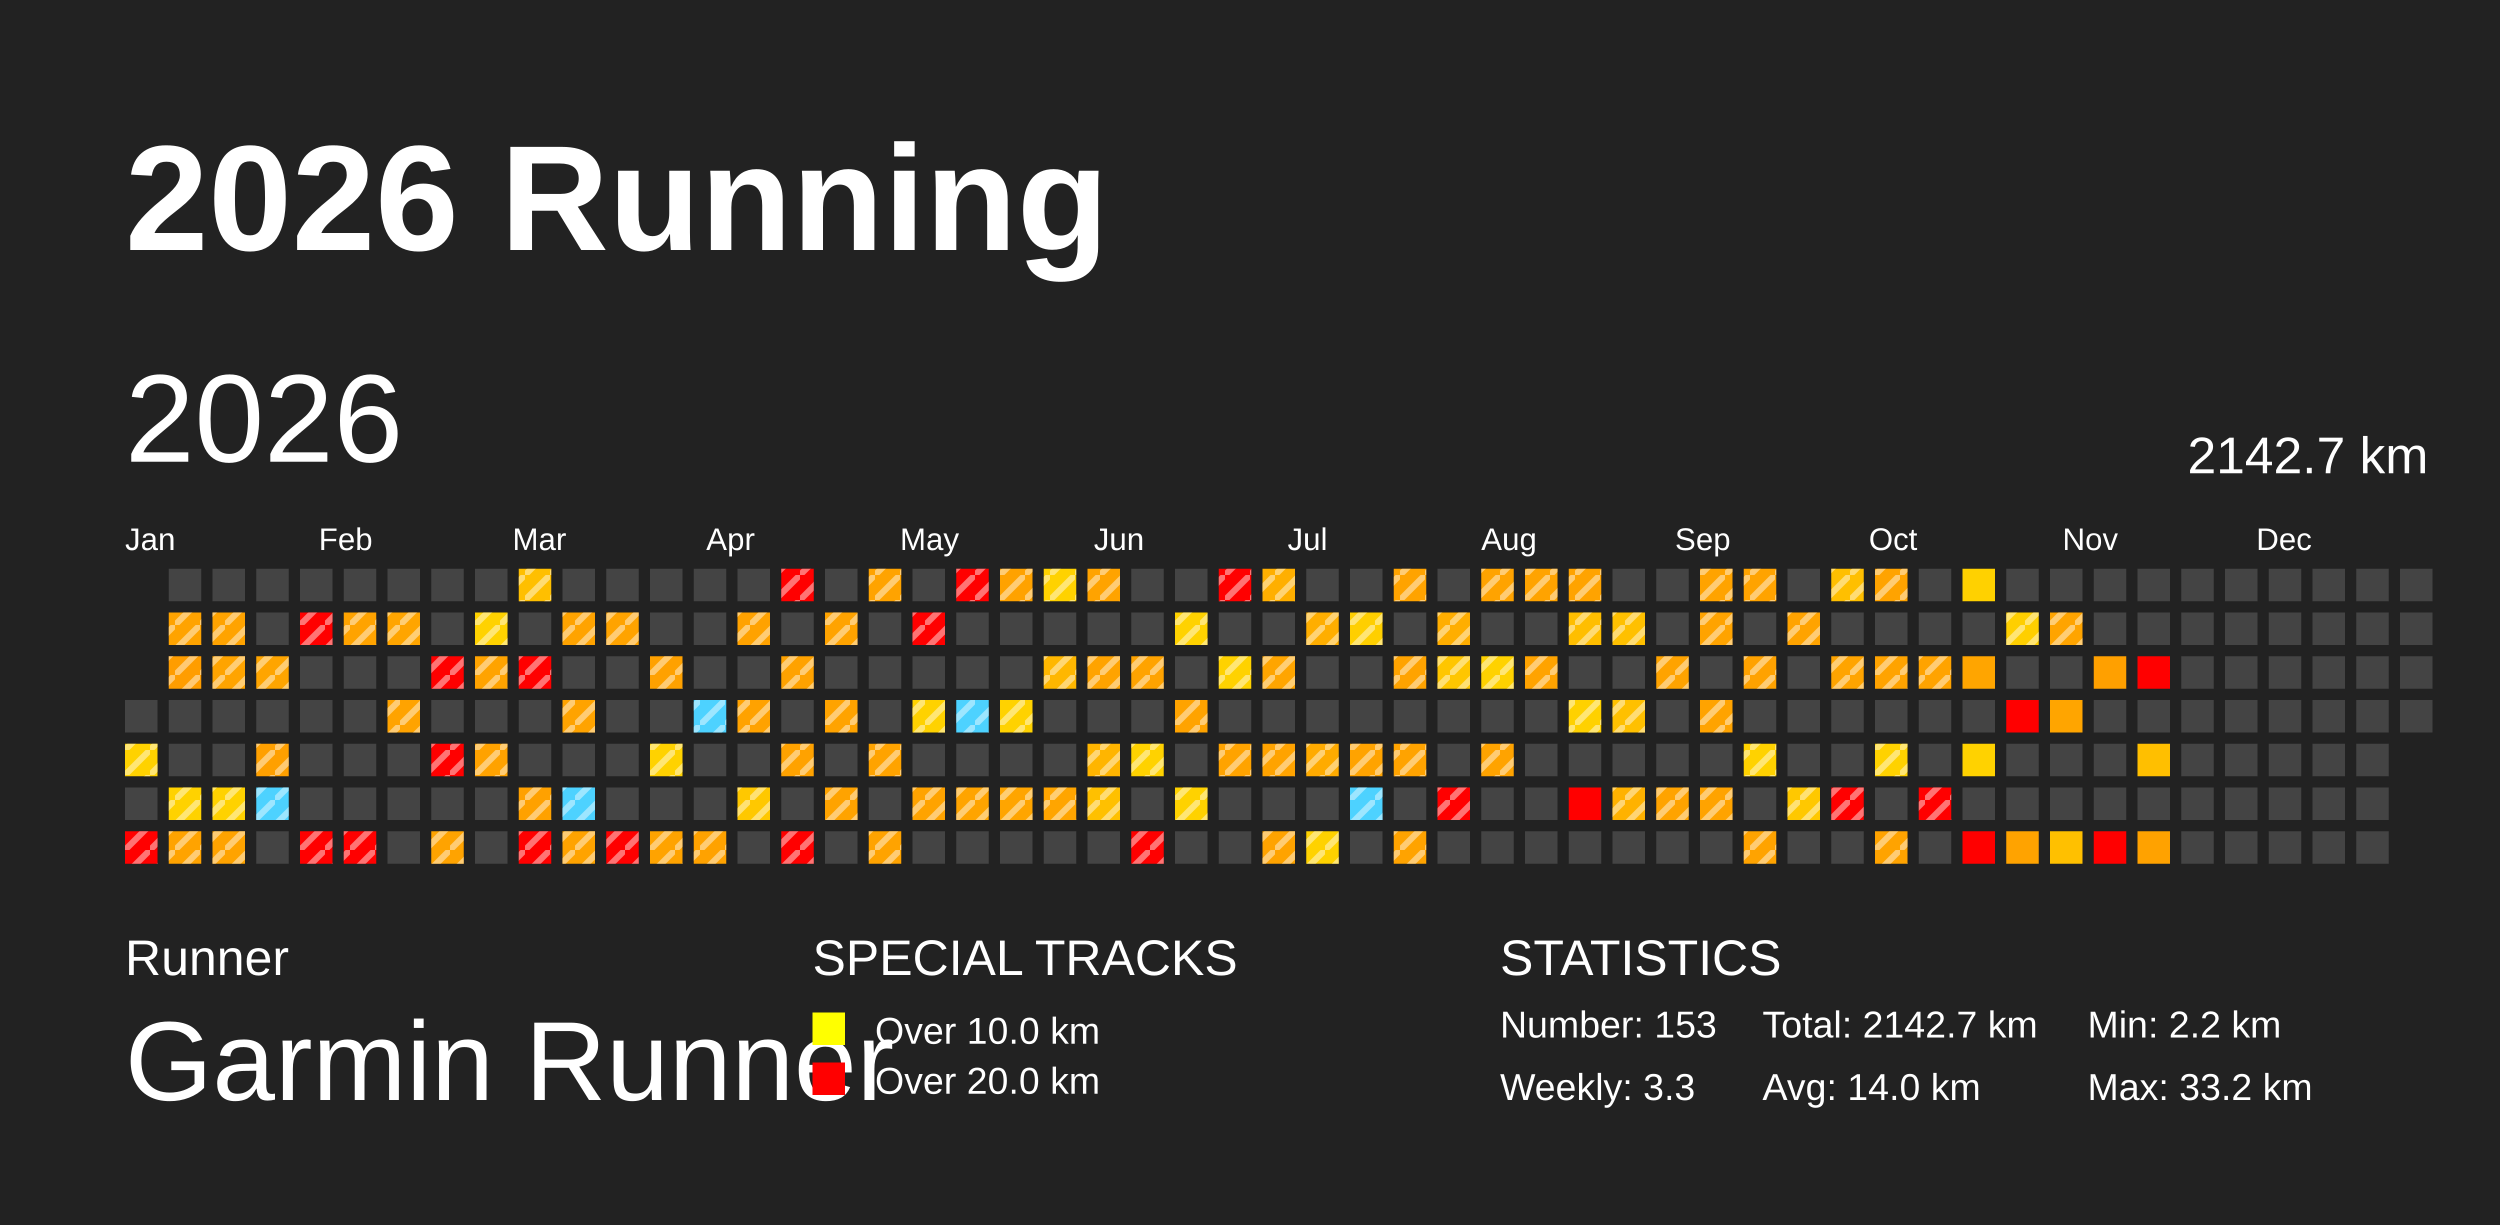
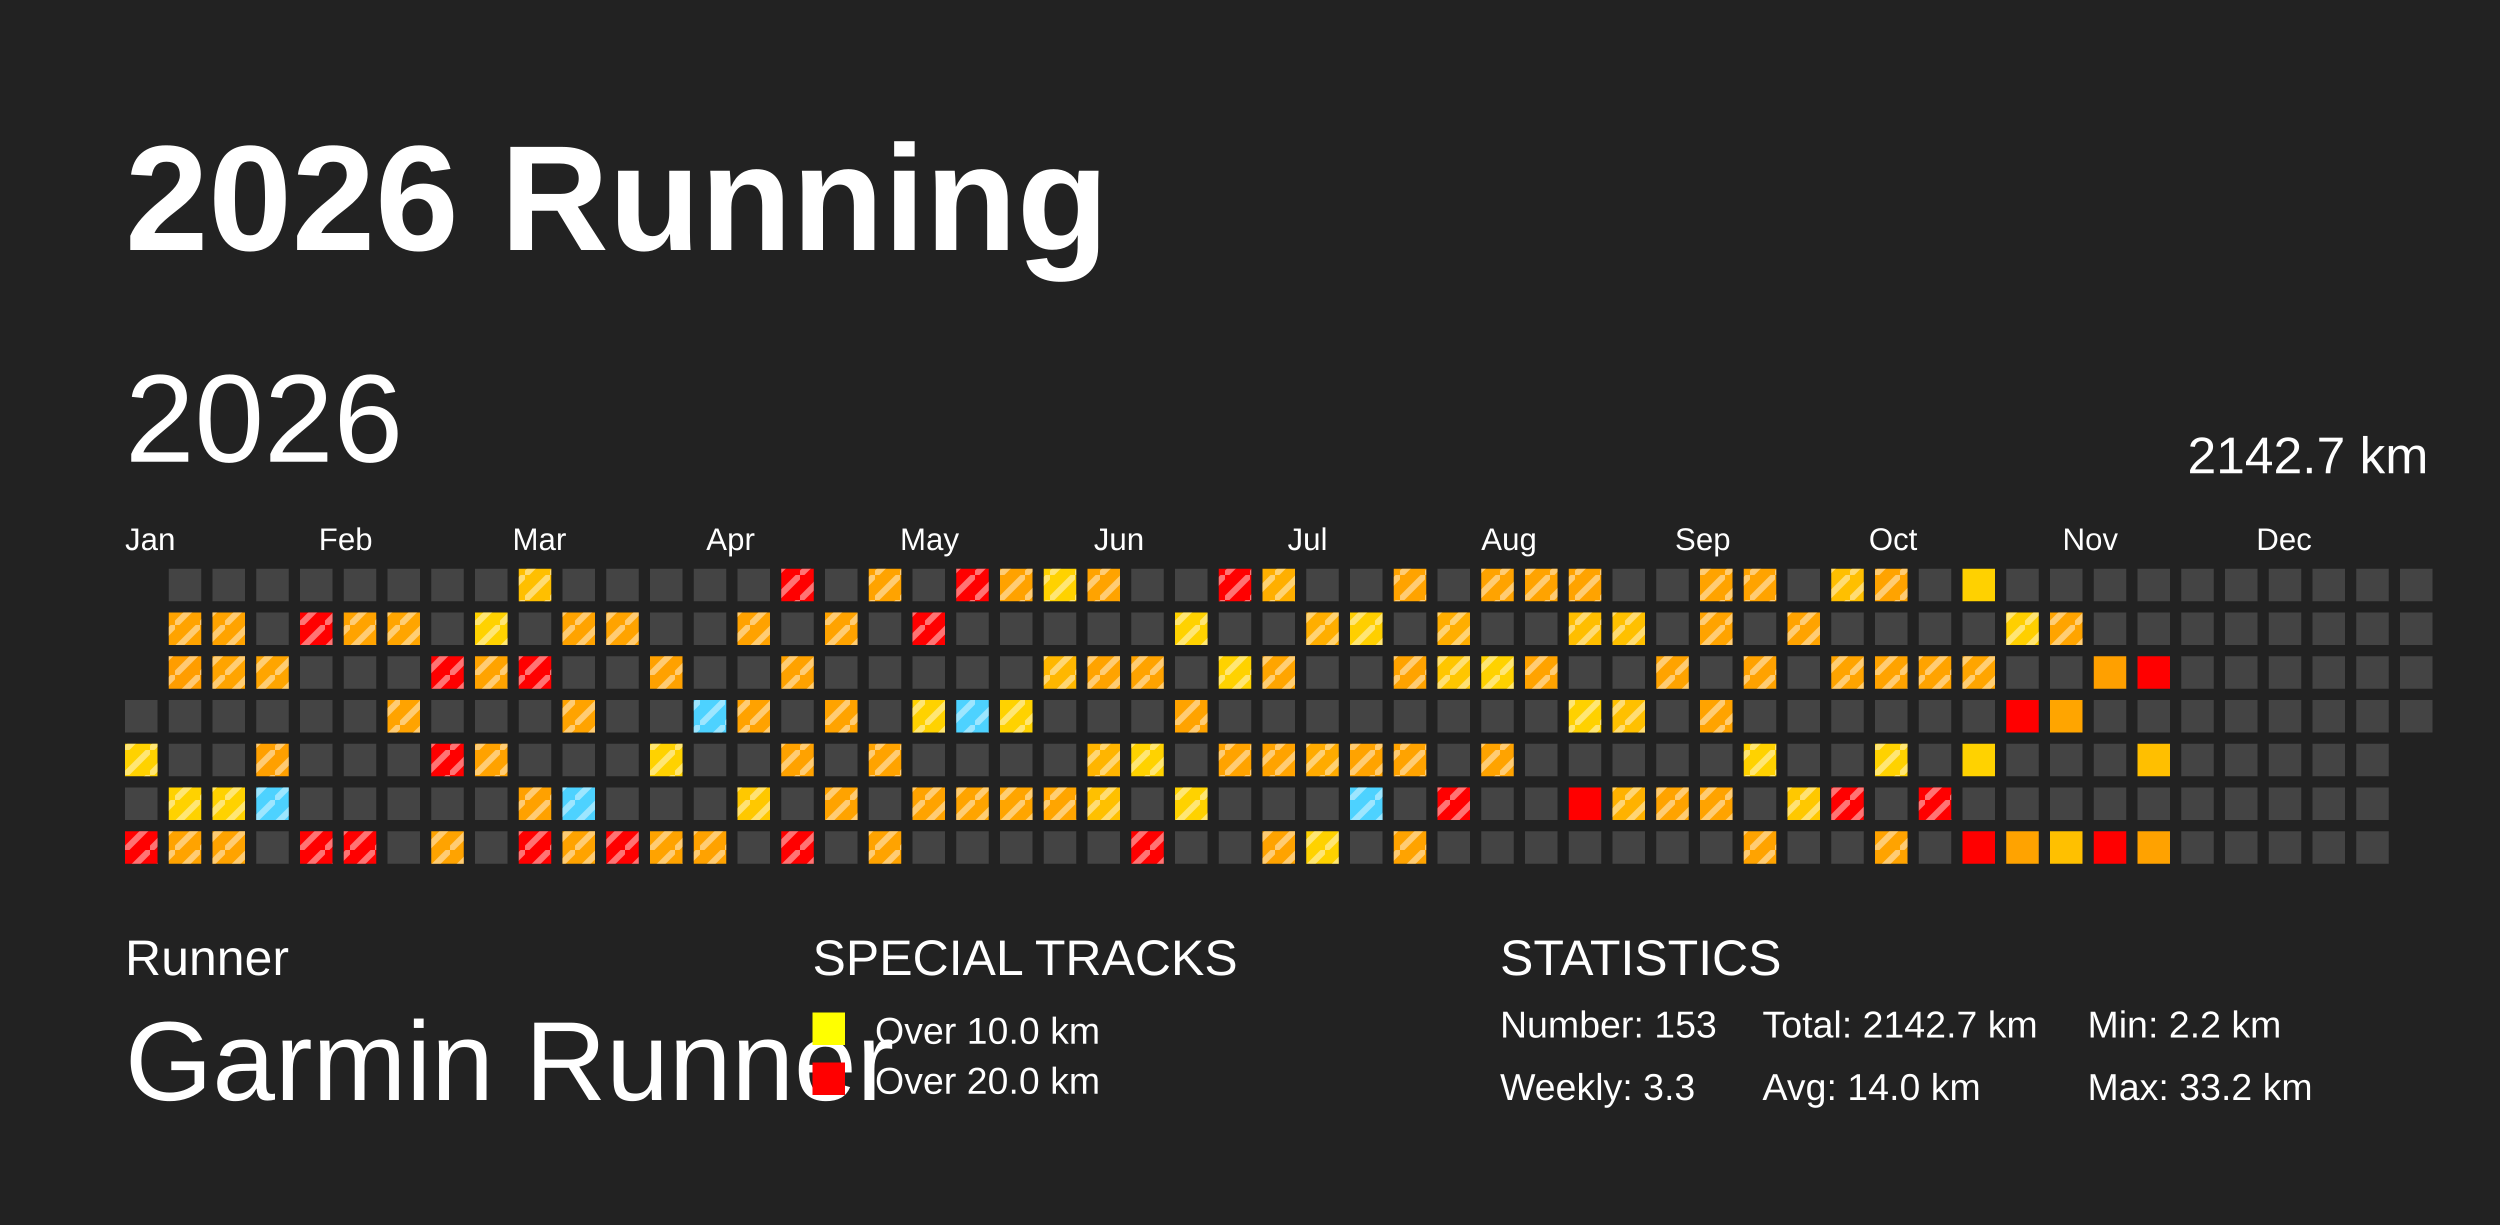
<svg xmlns="http://www.w3.org/2000/svg" baseProfile="full" height="98mm" version="1.1" viewBox="0,0,200,98" width="200mm">
  <defs>
    <pattern height="2" id="indoor-stripe" patternUnits="userSpaceOnUse" width="2">
      <line stroke="white" stroke-opacity="0.45" stroke-width="0.5" x1="0" x2="2" y1="2" y2="0" />
    </pattern>
  </defs>
  <rect fill="#222222" height="98" width="200" x="0" y="0" />
  <text fill="#FFFFFF" style="font-size:12px; font-family:Arial; font-weight:bold;" x="10" y="20">2026 Running</text>
  <text fill="#FFFFFF" style="font-size:4px; font-family:Arial" x="10" y="78">Runner</text>
  <text fill="#FFFFFF" style="font-size:9px; font-family:Arial" x="10" y="88">Garmin Runner</text>
  <text fill="#FFFFFF" style="font-size:4px; font-family:Arial" x="65" y="78">SPECIAL TRACKS</text>
  <rect fill="yellow" height="2.6" width="2.6" x="65" y="81" />
  <text fill="#FFFFFF" style="font-size:3px; font-family:Arial" x="70" y="83.5">Over 10.0 km</text>
  <rect fill="red" height="2.6" width="2.6" x="65" y="85" />
  <text fill="#FFFFFF" style="font-size:3px; font-family:Arial" x="70" y="87.5">Over 20.0 km</text>
  <text fill="#FFFFFF" style="font-size:4px; font-family:Arial" x="120" y="78">STATISTICS</text>
  <text fill="#FFFFFF" style="font-size:3px; font-family:Arial" x="120" y="83">Number: 153</text>
  <text fill="#FFFFFF" style="font-size:3px; font-family:Arial" x="120" y="88">Weekly: 3.3</text>
  <text fill="#FFFFFF" style="font-size:3px; font-family:Arial" x="141" y="83">Total: 2142.7 km</text>
  <text fill="#FFFFFF" style="font-size:3px; font-family:Arial" x="141" y="88">Avg: 14.0 km</text>
  <text fill="#FFFFFF" style="font-size:3px; font-family:Arial" x="167" y="83">Min: 2.2 km</text>
  <text fill="#FFFFFF" style="font-size:3px; font-family:Arial" x="167" y="88">Max: 33.2 km</text>
  <text dominant-baseline="hanging" fill="#FFFFFF" style="font-size:10.0px; font-family:Arial;" x="10" y="30">2026</text>
  <text dominant-baseline="hanging" fill="#FFFFFF" style="font-size:4.125px; font-family:Arial;" x="175" y="35">2142.7 km</text>
  <text fill="#FFFFFF" style="font-size:2.5px; font-family:Arial" x="10.0" y="44">Jan</text>
  <text fill="#FFFFFF" style="font-size:2.5px; font-family:Arial" x="25.5" y="44">Feb</text>
  <text fill="#FFFFFF" style="font-size:2.5px; font-family:Arial" x="41.0" y="44">Mar</text>
  <text fill="#FFFFFF" style="font-size:2.5px; font-family:Arial" x="56.5" y="44">Apr</text>
  <text fill="#FFFFFF" style="font-size:2.5px; font-family:Arial" x="72.0" y="44">May</text>
  <text fill="#FFFFFF" style="font-size:2.5px; font-family:Arial" x="87.5" y="44">Jun</text>
  <text fill="#FFFFFF" style="font-size:2.5px; font-family:Arial" x="103.0" y="44">Jul</text>
  <text fill="#FFFFFF" style="font-size:2.5px; font-family:Arial" x="118.5" y="44">Aug</text>
  <text fill="#FFFFFF" style="font-size:2.5px; font-family:Arial" x="134.0" y="44">Sep</text>
  <text fill="#FFFFFF" style="font-size:2.5px; font-family:Arial" x="149.5" y="44">Oct</text>
  <text fill="#FFFFFF" style="font-size:2.5px; font-family:Arial" x="165.0" y="44">Nov</text>
  <text fill="#FFFFFF" style="font-size:2.5px; font-family:Arial" x="180.5" y="44">Dec</text>
  <rect fill="#444444" height="2.6" width="2.6" x="10.0" y="56.0" />
  <rect fill="#ffd200" height="2.6" width="2.6" x="10.0" y="59.5" />
  <rect fill="url(#indoor-stripe)" height="2.6" style="pointer-events: none;" width="2.6" x="10.0" y="59.5" />
  <rect fill="#444444" height="2.6" width="2.6" x="10.0" y="63.0" />
  <rect fill="red" height="2.6" width="2.6" x="10.0" y="66.5" />
  <rect fill="url(#indoor-stripe)" height="2.6" style="pointer-events: none;" width="2.6" x="10.0" y="66.5" />
  <rect fill="#444444" height="2.6" width="2.6" x="13.5" y="45.5" />
  <rect fill="#ffa300" height="2.6" width="2.6" x="13.5" y="49.0" />
  <rect fill="url(#indoor-stripe)" height="2.6" style="pointer-events: none;" width="2.6" x="13.5" y="49.0" />
  <rect fill="#ff9d00" height="2.6" width="2.6" x="13.5" y="52.5" />
  <rect fill="url(#indoor-stripe)" height="2.6" style="pointer-events: none;" width="2.6" x="13.5" y="52.5" />
  <rect fill="#444444" height="2.6" width="2.6" x="13.5" y="56.0" />
  <rect fill="#444444" height="2.6" width="2.6" x="13.5" y="59.5" />
  <rect fill="#ffd200" height="2.6" width="2.6" x="13.5" y="63.0" />
  <rect fill="url(#indoor-stripe)" height="2.6" style="pointer-events: none;" width="2.6" x="13.5" y="63.0" />
  <rect fill="#ffa300" height="2.6" width="2.6" x="13.5" y="66.5" />
  <rect fill="url(#indoor-stripe)" height="2.6" style="pointer-events: none;" width="2.6" x="13.5" y="66.5" />
  <rect fill="#444444" height="2.6" width="2.6" x="17.0" y="45.5" />
  <rect fill="#ffa300" height="2.6" width="2.6" x="17.0" y="49.0" />
  <rect fill="url(#indoor-stripe)" height="2.6" style="pointer-events: none;" width="2.6" x="17.0" y="49.0" />
  <rect fill="#ffa400" height="2.6" width="2.6" x="17.0" y="52.5" />
  <rect fill="url(#indoor-stripe)" height="2.6" style="pointer-events: none;" width="2.6" x="17.0" y="52.5" />
  <rect fill="#444444" height="2.6" width="2.6" x="17.0" y="56.0" />
  <rect fill="#444444" height="2.6" width="2.6" x="17.0" y="59.5" />
  <rect fill="#ffd200" height="2.6" width="2.6" x="17.0" y="63.0" />
  <rect fill="url(#indoor-stripe)" height="2.6" style="pointer-events: none;" width="2.6" x="17.0" y="63.0" />
  <rect fill="#ffa300" height="2.6" width="2.6" x="17.0" y="66.5" />
  <rect fill="url(#indoor-stripe)" height="2.6" style="pointer-events: none;" width="2.6" x="17.0" y="66.5" />
  <rect fill="#444444" height="2.6" width="2.6" x="20.5" y="45.5" />
  <rect fill="#444444" height="2.6" width="2.6" x="20.5" y="49.0" />
  <rect fill="#ffa500" height="2.6" width="2.6" x="20.5" y="52.5" />
  <rect fill="url(#indoor-stripe)" height="2.6" style="pointer-events: none;" width="2.6" x="20.5" y="52.5" />
  <rect fill="#444444" height="2.6" width="2.6" x="20.5" y="56.0" />
  <rect fill="#ffa000" height="2.6" width="2.6" x="20.5" y="59.5" />
  <rect fill="url(#indoor-stripe)" height="2.6" style="pointer-events: none;" width="2.6" x="20.5" y="59.5" />
  <rect fill="#4dd2ff" height="2.6" width="2.6" x="20.5" y="63.0" />
  <rect fill="url(#indoor-stripe)" height="2.6" style="pointer-events: none;" width="2.6" x="20.5" y="63.0" />
  <rect fill="#444444" height="2.6" width="2.6" x="20.5" y="66.5" />
  <rect fill="#444444" height="2.6" width="2.6" x="24.0" y="45.5" />
  <rect fill="red" height="2.6" width="2.6" x="24.0" y="49.0" />
  <rect fill="url(#indoor-stripe)" height="2.6" style="pointer-events: none;" width="2.6" x="24.0" y="49.0" />
  <rect fill="#444444" height="2.6" width="2.6" x="24.0" y="52.5" />
  <rect fill="#444444" height="2.6" width="2.6" x="24.0" y="56.0" />
  <rect fill="#444444" height="2.6" width="2.6" x="24.0" y="59.5" />
  <rect fill="#444444" height="2.6" width="2.6" x="24.0" y="63.0" />
  <rect fill="red" height="2.6" width="2.6" x="24.0" y="66.5" />
  <rect fill="url(#indoor-stripe)" height="2.6" style="pointer-events: none;" width="2.6" x="24.0" y="66.5" />
  <rect fill="#444444" height="2.6" width="2.6" x="27.5" y="45.5" />
  <rect fill="#ffa300" height="2.6" width="2.6" x="27.5" y="49.0" />
  <rect fill="url(#indoor-stripe)" height="2.6" style="pointer-events: none;" width="2.6" x="27.5" y="49.0" />
  <rect fill="#444444" height="2.6" width="2.6" x="27.5" y="52.5" />
  <rect fill="#444444" height="2.6" width="2.6" x="27.5" y="56.0" />
  <rect fill="#444444" height="2.6" width="2.6" x="27.5" y="59.5" />
  <rect fill="#444444" height="2.6" width="2.6" x="27.5" y="63.0" />
  <rect fill="red" height="2.6" width="2.6" x="27.5" y="66.5" />
  <rect fill="url(#indoor-stripe)" height="2.6" style="pointer-events: none;" width="2.6" x="27.5" y="66.5" />
  <rect fill="#444444" height="2.6" width="2.6" x="31.0" y="45.5" />
  <rect fill="#ffa500" height="2.6" width="2.6" x="31.0" y="49.0" />
  <rect fill="url(#indoor-stripe)" height="2.6" style="pointer-events: none;" width="2.6" x="31.0" y="49.0" />
  <rect fill="#444444" height="2.6" width="2.6" x="31.0" y="52.5" />
  <rect fill="#ffa300" height="2.6" width="2.6" x="31.0" y="56.0" />
  <rect fill="url(#indoor-stripe)" height="2.6" style="pointer-events: none;" width="2.6" x="31.0" y="56.0" />
  <rect fill="#444444" height="2.6" width="2.6" x="31.0" y="59.5" />
  <rect fill="#444444" height="2.6" width="2.6" x="31.0" y="63.0" />
  <rect fill="#444444" height="2.6" width="2.6" x="31.0" y="66.5" />
  <rect fill="#444444" height="2.6" width="2.6" x="34.5" y="45.5" />
  <rect fill="#444444" height="2.6" width="2.6" x="34.5" y="49.0" />
  <rect fill="red" height="2.6" width="2.6" x="34.5" y="52.5" />
  <rect fill="url(#indoor-stripe)" height="2.6" style="pointer-events: none;" width="2.6" x="34.5" y="52.5" />
  <rect fill="#444444" height="2.6" width="2.6" x="34.5" y="56.0" />
  <rect fill="red" height="2.6" width="2.6" x="34.5" y="59.5" />
  <rect fill="url(#indoor-stripe)" height="2.6" style="pointer-events: none;" width="2.6" x="34.5" y="59.5" />
  <rect fill="#444444" height="2.6" width="2.6" x="34.5" y="63.0" />
  <rect fill="#ffa300" height="2.6" width="2.6" x="34.5" y="66.5" />
  <rect fill="url(#indoor-stripe)" height="2.6" style="pointer-events: none;" width="2.6" x="34.5" y="66.5" />
  <rect fill="#444444" height="2.6" width="2.6" x="38.0" y="45.5" />
  <rect fill="#ffd200" height="2.6" width="2.6" x="38.0" y="49.0" />
  <rect fill="url(#indoor-stripe)" height="2.6" style="pointer-events: none;" width="2.6" x="38.0" y="49.0" />
  <rect fill="#ffa300" height="2.6" width="2.6" x="38.0" y="52.5" />
  <rect fill="url(#indoor-stripe)" height="2.6" style="pointer-events: none;" width="2.6" x="38.0" y="52.5" />
  <rect fill="#444444" height="2.6" width="2.6" x="38.0" y="56.0" />
  <rect fill="#ffa200" height="2.6" width="2.6" x="38.0" y="59.5" />
  <rect fill="url(#indoor-stripe)" height="2.6" style="pointer-events: none;" width="2.6" x="38.0" y="59.5" />
  <rect fill="#444444" height="2.6" width="2.6" x="38.0" y="63.0" />
  <rect fill="#444444" height="2.6" width="2.6" x="38.0" y="66.5" />
  <rect fill="#ffbf00" height="2.6" width="2.6" x="41.5" y="45.5" />
  <rect fill="url(#indoor-stripe)" height="2.6" style="pointer-events: none;" width="2.6" x="41.5" y="45.5" />
  <rect fill="#444444" height="2.6" width="2.6" x="41.5" y="49.0" />
  <rect fill="red" height="2.6" width="2.6" x="41.5" y="52.5" />
  <rect fill="url(#indoor-stripe)" height="2.6" style="pointer-events: none;" width="2.6" x="41.5" y="52.5" />
  <rect fill="#444444" height="2.6" width="2.6" x="41.5" y="56.0" />
  <rect fill="#444444" height="2.6" width="2.6" x="41.5" y="59.5" />
  <rect fill="#ffa100" height="2.6" width="2.6" x="41.5" y="63.0" />
  <rect fill="url(#indoor-stripe)" height="2.6" style="pointer-events: none;" width="2.6" x="41.5" y="63.0" />
  <rect fill="red" height="2.6" width="2.6" x="41.5" y="66.5" />
  <rect fill="url(#indoor-stripe)" height="2.6" style="pointer-events: none;" width="2.6" x="41.5" y="66.5" />
  <rect fill="#444444" height="2.6" width="2.6" x="45.0" y="45.5" />
  <rect fill="#ffa300" height="2.6" width="2.6" x="45.0" y="49.0" />
  <rect fill="url(#indoor-stripe)" height="2.6" style="pointer-events: none;" width="2.6" x="45.0" y="49.0" />
  <rect fill="#444444" height="2.6" width="2.6" x="45.0" y="52.5" />
  <rect fill="#ffa300" height="2.6" width="2.6" x="45.0" y="56.0" />
  <rect fill="url(#indoor-stripe)" height="2.6" style="pointer-events: none;" width="2.6" x="45.0" y="56.0" />
  <rect fill="#444444" height="2.6" width="2.6" x="45.0" y="59.5" />
  <rect fill="#4dd2ff" height="2.6" width="2.6" x="45.0" y="63.0" />
  <rect fill="url(#indoor-stripe)" height="2.6" style="pointer-events: none;" width="2.6" x="45.0" y="63.0" />
  <rect fill="#ffa300" height="2.6" width="2.6" x="45.0" y="66.5" />
  <rect fill="url(#indoor-stripe)" height="2.6" style="pointer-events: none;" width="2.6" x="45.0" y="66.5" />
  <rect fill="#444444" height="2.6" width="2.6" x="48.5" y="45.5" />
  <rect fill="#ffa300" height="2.6" width="2.6" x="48.5" y="49.0" />
  <rect fill="url(#indoor-stripe)" height="2.6" style="pointer-events: none;" width="2.6" x="48.5" y="49.0" />
  <rect fill="#444444" height="2.6" width="2.6" x="48.5" y="52.5" />
  <rect fill="#444444" height="2.6" width="2.6" x="48.5" y="56.0" />
  <rect fill="#444444" height="2.6" width="2.6" x="48.5" y="59.5" />
  <rect fill="#444444" height="2.6" width="2.6" x="48.5" y="63.0" />
  <rect fill="red" height="2.6" width="2.6" x="48.5" y="66.5" />
  <rect fill="url(#indoor-stripe)" height="2.6" style="pointer-events: none;" width="2.6" x="48.5" y="66.5" />
  <rect fill="#444444" height="2.6" width="2.6" x="52.0" y="45.5" />
  <rect fill="#444444" height="2.6" width="2.6" x="52.0" y="49.0" />
  <rect fill="#ffa100" height="2.6" width="2.6" x="52.0" y="52.5" />
  <rect fill="url(#indoor-stripe)" height="2.6" style="pointer-events: none;" width="2.6" x="52.0" y="52.5" />
  <rect fill="#444444" height="2.6" width="2.6" x="52.0" y="56.0" />
  <rect fill="#ffd200" height="2.6" width="2.6" x="52.0" y="59.5" />
  <rect fill="url(#indoor-stripe)" height="2.6" style="pointer-events: none;" width="2.6" x="52.0" y="59.5" />
  <rect fill="#444444" height="2.6" width="2.6" x="52.0" y="63.0" />
  <rect fill="#ffa300" height="2.6" width="2.6" x="52.0" y="66.5" />
  <rect fill="url(#indoor-stripe)" height="2.6" style="pointer-events: none;" width="2.6" x="52.0" y="66.5" />
  <rect fill="#444444" height="2.6" width="2.6" x="55.5" y="45.5" />
  <rect fill="#444444" height="2.6" width="2.6" x="55.5" y="49.0" />
  <rect fill="#444444" height="2.6" width="2.6" x="55.5" y="52.5" />
  <rect fill="#4dd2ff" height="2.6" width="2.6" x="55.5" y="56.0" />
  <rect fill="url(#indoor-stripe)" height="2.6" style="pointer-events: none;" width="2.6" x="55.5" y="56.0" />
  <rect fill="#444444" height="2.6" width="2.6" x="55.5" y="59.5" />
  <rect fill="#444444" height="2.6" width="2.6" x="55.5" y="63.0" />
  <rect fill="#ffa200" height="2.6" width="2.6" x="55.5" y="66.5" />
  <rect fill="url(#indoor-stripe)" height="2.6" style="pointer-events: none;" width="2.6" x="55.5" y="66.5" />
  <rect fill="#444444" height="2.6" width="2.6" x="59.0" y="45.5" />
  <rect fill="#ffa200" height="2.6" width="2.6" x="59.0" y="49.0" />
  <rect fill="url(#indoor-stripe)" height="2.6" style="pointer-events: none;" width="2.6" x="59.0" y="49.0" />
  <rect fill="#444444" height="2.6" width="2.6" x="59.0" y="52.5" />
  <rect fill="#ffa200" height="2.6" width="2.6" x="59.0" y="56.0" />
  <rect fill="url(#indoor-stripe)" height="2.6" style="pointer-events: none;" width="2.6" x="59.0" y="56.0" />
  <rect fill="#444444" height="2.6" width="2.6" x="59.0" y="59.5" />
  <rect fill="#ffc800" height="2.6" width="2.6" x="59.0" y="63.0" />
  <rect fill="url(#indoor-stripe)" height="2.6" style="pointer-events: none;" width="2.6" x="59.0" y="63.0" />
  <rect fill="#444444" height="2.6" width="2.6" x="59.0" y="66.5" />
  <rect fill="red" height="2.6" width="2.6" x="62.5" y="45.5" />
  <rect fill="url(#indoor-stripe)" height="2.6" style="pointer-events: none;" width="2.6" x="62.5" y="45.5" />
  <rect fill="#444444" height="2.6" width="2.6" x="62.5" y="49.0" />
  <rect fill="#ffa200" height="2.6" width="2.6" x="62.5" y="52.5" />
  <rect fill="url(#indoor-stripe)" height="2.6" style="pointer-events: none;" width="2.6" x="62.5" y="52.5" />
  <rect fill="#444444" height="2.6" width="2.6" x="62.5" y="56.0" />
  <rect fill="#ffa200" height="2.6" width="2.6" x="62.5" y="59.5" />
  <rect fill="url(#indoor-stripe)" height="2.6" style="pointer-events: none;" width="2.6" x="62.5" y="59.5" />
  <rect fill="#444444" height="2.6" width="2.6" x="62.5" y="63.0" />
  <rect fill="red" height="2.6" width="2.6" x="62.5" y="66.5" />
  <rect fill="url(#indoor-stripe)" height="2.6" style="pointer-events: none;" width="2.6" x="62.5" y="66.5" />
  <rect fill="#444444" height="2.6" width="2.6" x="66.0" y="45.5" />
  <rect fill="#ffa300" height="2.6" width="2.6" x="66.0" y="49.0" />
  <rect fill="url(#indoor-stripe)" height="2.6" style="pointer-events: none;" width="2.6" x="66.0" y="49.0" />
  <rect fill="#444444" height="2.6" width="2.6" x="66.0" y="52.5" />
  <rect fill="#ffa300" height="2.6" width="2.6" x="66.0" y="56.0" />
  <rect fill="url(#indoor-stripe)" height="2.6" style="pointer-events: none;" width="2.6" x="66.0" y="56.0" />
  <rect fill="#444444" height="2.6" width="2.6" x="66.0" y="59.5" />
  <rect fill="#ffa300" height="2.6" width="2.6" x="66.0" y="63.0" />
  <rect fill="url(#indoor-stripe)" height="2.6" style="pointer-events: none;" width="2.6" x="66.0" y="63.0" />
  <rect fill="#444444" height="2.6" width="2.6" x="66.0" y="66.5" />
  <rect fill="#ffa300" height="2.6" width="2.6" x="69.5" y="45.5" />
  <rect fill="url(#indoor-stripe)" height="2.6" style="pointer-events: none;" width="2.6" x="69.5" y="45.5" />
  <rect fill="#444444" height="2.6" width="2.6" x="69.5" y="49.0" />
  <rect fill="#444444" height="2.6" width="2.6" x="69.5" y="52.5" />
  <rect fill="#444444" height="2.6" width="2.6" x="69.5" y="56.0" />
  <rect fill="#ffa300" height="2.6" width="2.6" x="69.5" y="59.5" />
  <rect fill="url(#indoor-stripe)" height="2.6" style="pointer-events: none;" width="2.6" x="69.5" y="59.5" />
  <rect fill="#444444" height="2.6" width="2.6" x="69.5" y="63.0" />
  <rect fill="#ffa300" height="2.6" width="2.6" x="69.5" y="66.5" />
  <rect fill="url(#indoor-stripe)" height="2.6" style="pointer-events: none;" width="2.6" x="69.5" y="66.5" />
  <rect fill="#444444" height="2.6" width="2.6" x="73.0" y="45.5" />
  <rect fill="red" height="2.6" width="2.6" x="73.0" y="49.0" />
  <rect fill="url(#indoor-stripe)" height="2.6" style="pointer-events: none;" width="2.6" x="73.0" y="49.0" />
  <rect fill="#444444" height="2.6" width="2.6" x="73.0" y="52.5" />
  <rect fill="#ffd200" height="2.6" width="2.6" x="73.0" y="56.0" />
  <rect fill="url(#indoor-stripe)" height="2.6" style="pointer-events: none;" width="2.6" x="73.0" y="56.0" />
  <rect fill="#444444" height="2.6" width="2.6" x="73.0" y="59.5" />
  <rect fill="#ffa300" height="2.6" width="2.6" x="73.0" y="63.0" />
  <rect fill="url(#indoor-stripe)" height="2.6" style="pointer-events: none;" width="2.6" x="73.0" y="63.0" />
  <rect fill="#444444" height="2.6" width="2.6" x="73.0" y="66.5" />
  <rect fill="red" height="2.6" width="2.6" x="76.5" y="45.5" />
  <rect fill="url(#indoor-stripe)" height="2.6" style="pointer-events: none;" width="2.6" x="76.5" y="45.5" />
  <rect fill="#444444" height="2.6" width="2.6" x="76.5" y="49.0" />
  <rect fill="#444444" height="2.6" width="2.6" x="76.5" y="52.5" />
  <rect fill="#4dd2ff" height="2.6" width="2.6" x="76.5" y="56.0" />
  <rect fill="url(#indoor-stripe)" height="2.6" style="pointer-events: none;" width="2.6" x="76.5" y="56.0" />
  <rect fill="#444444" height="2.6" width="2.6" x="76.5" y="59.5" />
  <rect fill="#ffa400" height="2.6" width="2.6" x="76.5" y="63.0" />
  <rect fill="url(#indoor-stripe)" height="2.6" style="pointer-events: none;" width="2.6" x="76.5" y="63.0" />
  <rect fill="#444444" height="2.6" width="2.6" x="76.5" y="66.5" />
  <rect fill="#ffa200" height="2.6" width="2.6" x="80.0" y="45.5" />
  <rect fill="url(#indoor-stripe)" height="2.6" style="pointer-events: none;" width="2.6" x="80.0" y="45.5" />
  <rect fill="#444444" height="2.6" width="2.6" x="80.0" y="49.0" />
  <rect fill="#444444" height="2.6" width="2.6" x="80.0" y="52.5" />
  <rect fill="#ffd200" height="2.6" width="2.6" x="80.0" y="56.0" />
  <rect fill="url(#indoor-stripe)" height="2.6" style="pointer-events: none;" width="2.6" x="80.0" y="56.0" />
  <rect fill="#444444" height="2.6" width="2.6" x="80.0" y="59.5" />
  <rect fill="#ffa500" height="2.6" width="2.6" x="80.0" y="63.0" />
  <rect fill="url(#indoor-stripe)" height="2.6" style="pointer-events: none;" width="2.6" x="80.0" y="63.0" />
  <rect fill="#444444" height="2.6" width="2.6" x="80.0" y="66.5" />
  <rect fill="#ffd200" height="2.6" width="2.6" x="83.5" y="45.5" />
  <rect fill="url(#indoor-stripe)" height="2.6" style="pointer-events: none;" width="2.6" x="83.5" y="45.5" />
  <rect fill="#444444" height="2.6" width="2.6" x="83.5" y="49.0" />
  <rect fill="#ffb700" height="2.6" width="2.6" x="83.5" y="52.5" />
  <rect fill="url(#indoor-stripe)" height="2.6" style="pointer-events: none;" width="2.6" x="83.5" y="52.5" />
  <rect fill="#444444" height="2.6" width="2.6" x="83.5" y="56.0" />
  <rect fill="#444444" height="2.6" width="2.6" x="83.5" y="59.5" />
  <rect fill="#ffa500" height="2.6" width="2.6" x="83.5" y="63.0" />
  <rect fill="url(#indoor-stripe)" height="2.6" style="pointer-events: none;" width="2.6" x="83.5" y="63.0" />
  <rect fill="#444444" height="2.6" width="2.6" x="83.5" y="66.5" />
  <rect fill="#ffa300" height="2.6" width="2.6" x="87.0" y="45.5" />
  <rect fill="url(#indoor-stripe)" height="2.6" style="pointer-events: none;" width="2.6" x="87.0" y="45.5" />
  <rect fill="#444444" height="2.6" width="2.6" x="87.0" y="49.0" />
  <rect fill="#ffa300" height="2.6" width="2.6" x="87.0" y="52.5" />
  <rect fill="url(#indoor-stripe)" height="2.6" style="pointer-events: none;" width="2.6" x="87.0" y="52.5" />
  <rect fill="#444444" height="2.6" width="2.6" x="87.0" y="56.0" />
  <rect fill="#ffb500" height="2.6" width="2.6" x="87.0" y="59.5" />
  <rect fill="url(#indoor-stripe)" height="2.6" style="pointer-events: none;" width="2.6" x="87.0" y="59.5" />
  <rect fill="#ffc000" height="2.6" width="2.6" x="87.0" y="63.0" />
  <rect fill="url(#indoor-stripe)" height="2.6" style="pointer-events: none;" width="2.6" x="87.0" y="63.0" />
  <rect fill="#444444" height="2.6" width="2.6" x="87.0" y="66.5" />
  <rect fill="#444444" height="2.6" width="2.6" x="90.5" y="45.5" />
  <rect fill="#444444" height="2.6" width="2.6" x="90.5" y="49.0" />
  <rect fill="#ffa300" height="2.6" width="2.6" x="90.5" y="52.5" />
  <rect fill="url(#indoor-stripe)" height="2.6" style="pointer-events: none;" width="2.6" x="90.5" y="52.5" />
  <rect fill="#444444" height="2.6" width="2.6" x="90.5" y="56.0" />
  <rect fill="#ffd200" height="2.6" width="2.6" x="90.5" y="59.5" />
  <rect fill="url(#indoor-stripe)" height="2.6" style="pointer-events: none;" width="2.6" x="90.5" y="59.5" />
  <rect fill="#444444" height="2.6" width="2.6" x="90.5" y="63.0" />
  <rect fill="red" height="2.6" width="2.6" x="90.5" y="66.5" />
  <rect fill="url(#indoor-stripe)" height="2.6" style="pointer-events: none;" width="2.6" x="90.5" y="66.5" />
  <rect fill="#444444" height="2.6" width="2.6" x="94.0" y="45.5" />
  <rect fill="#ffd200" height="2.6" width="2.6" x="94.0" y="49.0" />
  <rect fill="url(#indoor-stripe)" height="2.6" style="pointer-events: none;" width="2.6" x="94.0" y="49.0" />
  <rect fill="#444444" height="2.6" width="2.6" x="94.0" y="52.5" />
  <rect fill="#ffa300" height="2.6" width="2.6" x="94.0" y="56.0" />
  <rect fill="url(#indoor-stripe)" height="2.6" style="pointer-events: none;" width="2.6" x="94.0" y="56.0" />
  <rect fill="#444444" height="2.6" width="2.6" x="94.0" y="59.5" />
  <rect fill="#ffd200" height="2.6" width="2.6" x="94.0" y="63.0" />
  <rect fill="url(#indoor-stripe)" height="2.6" style="pointer-events: none;" width="2.6" x="94.0" y="63.0" />
  <rect fill="#444444" height="2.6" width="2.6" x="94.0" y="66.5" />
  <rect fill="red" height="2.6" width="2.6" x="97.5" y="45.5" />
  <rect fill="url(#indoor-stripe)" height="2.6" style="pointer-events: none;" width="2.6" x="97.5" y="45.5" />
  <rect fill="#444444" height="2.6" width="2.6" x="97.5" y="49.0" />
  <rect fill="#ffd200" height="2.6" width="2.6" x="97.5" y="52.5" />
  <rect fill="url(#indoor-stripe)" height="2.6" style="pointer-events: none;" width="2.6" x="97.5" y="52.5" />
  <rect fill="#444444" height="2.6" width="2.6" x="97.5" y="56.0" />
  <rect fill="#ffa300" height="2.6" width="2.6" x="97.5" y="59.5" />
  <rect fill="url(#indoor-stripe)" height="2.6" style="pointer-events: none;" width="2.6" x="97.5" y="59.5" />
  <rect fill="#444444" height="2.6" width="2.6" x="97.5" y="63.0" />
  <rect fill="#444444" height="2.6" width="2.6" x="97.5" y="66.5" />
  <rect fill="#ffaf00" height="2.6" width="2.6" x="101.0" y="45.5" />
  <rect fill="url(#indoor-stripe)" height="2.6" style="pointer-events: none;" width="2.6" x="101.0" y="45.5" />
  <rect fill="#444444" height="2.6" width="2.6" x="101.0" y="49.0" />
  <rect fill="#ffa500" height="2.6" width="2.6" x="101.0" y="52.5" />
  <rect fill="url(#indoor-stripe)" height="2.6" style="pointer-events: none;" width="2.6" x="101.0" y="52.5" />
  <rect fill="#444444" height="2.6" width="2.6" x="101.0" y="56.0" />
  <rect fill="#ffa300" height="2.6" width="2.6" x="101.0" y="59.5" />
  <rect fill="url(#indoor-stripe)" height="2.6" style="pointer-events: none;" width="2.6" x="101.0" y="59.5" />
  <rect fill="#444444" height="2.6" width="2.6" x="101.0" y="63.0" />
  <rect fill="#ffa300" height="2.6" width="2.6" x="101.0" y="66.5" />
  <rect fill="url(#indoor-stripe)" height="2.6" style="pointer-events: none;" width="2.6" x="101.0" y="66.5" />
  <rect fill="#444444" height="2.6" width="2.6" x="104.5" y="45.5" />
  <rect fill="#ffae00" height="2.6" width="2.6" x="104.5" y="49.0" />
  <rect fill="url(#indoor-stripe)" height="2.6" style="pointer-events: none;" width="2.6" x="104.5" y="49.0" />
  <rect fill="#444444" height="2.6" width="2.6" x="104.5" y="52.5" />
  <rect fill="#444444" height="2.6" width="2.6" x="104.5" y="56.0" />
  <rect fill="#ffab00" height="2.6" width="2.6" x="104.5" y="59.5" />
  <rect fill="url(#indoor-stripe)" height="2.6" style="pointer-events: none;" width="2.6" x="104.5" y="59.5" />
  <rect fill="#444444" height="2.6" width="2.6" x="104.5" y="63.0" />
  <rect fill="#ffd200" height="2.6" width="2.6" x="104.5" y="66.5" />
  <rect fill="url(#indoor-stripe)" height="2.6" style="pointer-events: none;" width="2.6" x="104.5" y="66.5" />
  <rect fill="#444444" height="2.6" width="2.6" x="108.0" y="45.5" />
  <rect fill="#ffcf00" height="2.6" width="2.6" x="108.0" y="49.0" />
  <rect fill="url(#indoor-stripe)" height="2.6" style="pointer-events: none;" width="2.6" x="108.0" y="49.0" />
  <rect fill="#444444" height="2.6" width="2.6" x="108.0" y="52.5" />
  <rect fill="#444444" height="2.6" width="2.6" x="108.0" y="56.0" />
  <rect fill="#ffa300" height="2.6" width="2.6" x="108.0" y="59.5" />
  <rect fill="url(#indoor-stripe)" height="2.6" style="pointer-events: none;" width="2.6" x="108.0" y="59.5" />
  <rect fill="#4dd2ff" height="2.6" width="2.6" x="108.0" y="63.0" />
  <rect fill="url(#indoor-stripe)" height="2.6" style="pointer-events: none;" width="2.6" x="108.0" y="63.0" />
  <rect fill="#444444" height="2.6" width="2.6" x="108.0" y="66.5" />
  <rect fill="#ffa300" height="2.6" width="2.6" x="111.5" y="45.5" />
  <rect fill="url(#indoor-stripe)" height="2.6" style="pointer-events: none;" width="2.6" x="111.5" y="45.5" />
  <rect fill="#444444" height="2.6" width="2.6" x="111.5" y="49.0" />
  <rect fill="#ffa300" height="2.6" width="2.6" x="111.5" y="52.5" />
  <rect fill="url(#indoor-stripe)" height="2.6" style="pointer-events: none;" width="2.6" x="111.5" y="52.5" />
  <rect fill="#444444" height="2.6" width="2.6" x="111.5" y="56.0" />
  <rect fill="#ffa300" height="2.6" width="2.6" x="111.5" y="59.5" />
  <rect fill="url(#indoor-stripe)" height="2.6" style="pointer-events: none;" width="2.6" x="111.5" y="59.5" />
  <rect fill="#444444" height="2.6" width="2.6" x="111.5" y="63.0" />
  <rect fill="#ffa300" height="2.6" width="2.6" x="111.5" y="66.5" />
  <rect fill="url(#indoor-stripe)" height="2.6" style="pointer-events: none;" width="2.6" x="111.5" y="66.5" />
  <rect fill="#444444" height="2.6" width="2.6" x="115.0" y="45.5" />
  <rect fill="#ffae00" height="2.6" width="2.6" x="115.0" y="49.0" />
  <rect fill="url(#indoor-stripe)" height="2.6" style="pointer-events: none;" width="2.6" x="115.0" y="49.0" />
  <rect fill="#ffc600" height="2.6" width="2.6" x="115.0" y="52.5" />
  <rect fill="url(#indoor-stripe)" height="2.6" style="pointer-events: none;" width="2.6" x="115.0" y="52.5" />
  <rect fill="#444444" height="2.6" width="2.6" x="115.0" y="56.0" />
  <rect fill="#444444" height="2.6" width="2.6" x="115.0" y="59.5" />
  <rect fill="red" height="2.6" width="2.6" x="115.0" y="63.0" />
  <rect fill="url(#indoor-stripe)" height="2.6" style="pointer-events: none;" width="2.6" x="115.0" y="63.0" />
  <rect fill="#444444" height="2.6" width="2.6" x="115.0" y="66.5" />
  <rect fill="#ffa300" height="2.6" width="2.6" x="118.5" y="45.5" />
  <rect fill="url(#indoor-stripe)" height="2.6" style="pointer-events: none;" width="2.6" x="118.5" y="45.5" />
  <rect fill="#444444" height="2.6" width="2.6" x="118.5" y="49.0" />
  <rect fill="#ffd200" height="2.6" width="2.6" x="118.5" y="52.5" />
  <rect fill="url(#indoor-stripe)" height="2.6" style="pointer-events: none;" width="2.6" x="118.5" y="52.5" />
  <rect fill="#444444" height="2.6" width="2.6" x="118.5" y="56.0" />
  <rect fill="#ffa300" height="2.6" width="2.6" x="118.5" y="59.5" />
  <rect fill="url(#indoor-stripe)" height="2.6" style="pointer-events: none;" width="2.6" x="118.5" y="59.5" />
  <rect fill="#444444" height="2.6" width="2.6" x="118.5" y="63.0" />
  <rect fill="#444444" height="2.6" width="2.6" x="118.5" y="66.5" />
  <rect fill="#ffa300" height="2.6" width="2.6" x="122.0" y="45.5" />
  <rect fill="url(#indoor-stripe)" height="2.6" style="pointer-events: none;" width="2.6" x="122.0" y="45.5" />
  <rect fill="#444444" height="2.6" width="2.6" x="122.0" y="49.0" />
  <rect fill="#ffa300" height="2.6" width="2.6" x="122.0" y="52.5" />
  <rect fill="url(#indoor-stripe)" height="2.6" style="pointer-events: none;" width="2.6" x="122.0" y="52.5" />
  <rect fill="#444444" height="2.6" width="2.6" x="122.0" y="56.0" />
  <rect fill="#444444" height="2.6" width="2.6" x="122.0" y="59.5" />
  <rect fill="#444444" height="2.6" width="2.6" x="122.0" y="63.0" />
  <rect fill="#444444" height="2.6" width="2.6" x="122.0" y="66.5" />
  <rect fill="#ffa300" height="2.6" width="2.6" x="125.5" y="45.5" />
  <rect fill="url(#indoor-stripe)" height="2.6" style="pointer-events: none;" width="2.6" x="125.5" y="45.5" />
  <rect fill="#ffbe00" height="2.6" width="2.6" x="125.5" y="49.0" />
  <rect fill="url(#indoor-stripe)" height="2.6" style="pointer-events: none;" width="2.6" x="125.5" y="49.0" />
  <rect fill="#444444" height="2.6" width="2.6" x="125.5" y="52.5" />
  <rect fill="#ffd100" height="2.6" width="2.6" x="125.5" y="56.0" />
  <rect fill="url(#indoor-stripe)" height="2.6" style="pointer-events: none;" width="2.6" x="125.5" y="56.0" />
  <rect fill="#444444" height="2.6" width="2.6" x="125.5" y="59.5" />
  <rect fill="red" height="2.6" width="2.6" x="125.5" y="63.0" />
  <rect fill="#444444" height="2.6" width="2.6" x="125.5" y="66.5" />
  <rect fill="#444444" height="2.6" width="2.6" x="129.0" y="45.5" />
  <rect fill="#ffc000" height="2.6" width="2.6" x="129.0" y="49.0" />
  <rect fill="url(#indoor-stripe)" height="2.6" style="pointer-events: none;" width="2.6" x="129.0" y="49.0" />
  <rect fill="#444444" height="2.6" width="2.6" x="129.0" y="52.5" />
  <rect fill="#ffc000" height="2.6" width="2.6" x="129.0" y="56.0" />
  <rect fill="url(#indoor-stripe)" height="2.6" style="pointer-events: none;" width="2.6" x="129.0" y="56.0" />
  <rect fill="#444444" height="2.6" width="2.6" x="129.0" y="59.5" />
  <rect fill="#ffb200" height="2.6" width="2.6" x="129.0" y="63.0" />
  <rect fill="url(#indoor-stripe)" height="2.6" style="pointer-events: none;" width="2.6" x="129.0" y="63.0" />
  <rect fill="#444444" height="2.6" width="2.6" x="129.0" y="66.5" />
  <rect fill="#444444" height="2.6" width="2.6" x="132.5" y="45.5" />
  <rect fill="#444444" height="2.6" width="2.6" x="132.5" y="49.0" />
  <rect fill="#ffa300" height="2.6" width="2.6" x="132.5" y="52.5" />
  <rect fill="url(#indoor-stripe)" height="2.6" style="pointer-events: none;" width="2.6" x="132.5" y="52.5" />
  <rect fill="#444444" height="2.6" width="2.6" x="132.5" y="56.0" />
  <rect fill="#444444" height="2.6" width="2.6" x="132.5" y="59.5" />
  <rect fill="#ffa300" height="2.6" width="2.6" x="132.5" y="63.0" />
  <rect fill="url(#indoor-stripe)" height="2.6" style="pointer-events: none;" width="2.6" x="132.5" y="63.0" />
  <rect fill="#444444" height="2.6" width="2.6" x="132.5" y="66.5" />
  <rect fill="#ffa300" height="2.6" width="2.6" x="136.0" y="45.5" />
  <rect fill="url(#indoor-stripe)" height="2.6" style="pointer-events: none;" width="2.6" x="136.0" y="45.5" />
  <rect fill="#ffa300" height="2.6" width="2.6" x="136.0" y="49.0" />
  <rect fill="url(#indoor-stripe)" height="2.6" style="pointer-events: none;" width="2.6" x="136.0" y="49.0" />
  <rect fill="#444444" height="2.6" width="2.6" x="136.0" y="52.5" />
  <rect fill="#ffa300" height="2.6" width="2.6" x="136.0" y="56.0" />
  <rect fill="url(#indoor-stripe)" height="2.6" style="pointer-events: none;" width="2.6" x="136.0" y="56.0" />
  <rect fill="#444444" height="2.6" width="2.6" x="136.0" y="59.5" />
  <rect fill="#ffa300" height="2.6" width="2.6" x="136.0" y="63.0" />
  <rect fill="url(#indoor-stripe)" height="2.6" style="pointer-events: none;" width="2.6" x="136.0" y="63.0" />
  <rect fill="#444444" height="2.6" width="2.6" x="136.0" y="66.5" />
  <rect fill="#ffa300" height="2.6" width="2.6" x="139.5" y="45.5" />
  <rect fill="url(#indoor-stripe)" height="2.6" style="pointer-events: none;" width="2.6" x="139.5" y="45.5" />
  <rect fill="#444444" height="2.6" width="2.6" x="139.5" y="49.0" />
  <rect fill="#ffa200" height="2.6" width="2.6" x="139.5" y="52.5" />
  <rect fill="url(#indoor-stripe)" height="2.6" style="pointer-events: none;" width="2.6" x="139.5" y="52.5" />
  <rect fill="#444444" height="2.6" width="2.6" x="139.5" y="56.0" />
  <rect fill="#ffd200" height="2.6" width="2.6" x="139.5" y="59.5" />
  <rect fill="url(#indoor-stripe)" height="2.6" style="pointer-events: none;" width="2.6" x="139.5" y="59.5" />
  <rect fill="#444444" height="2.6" width="2.6" x="139.5" y="63.0" />
  <rect fill="#ffa300" height="2.6" width="2.6" x="139.5" y="66.5" />
  <rect fill="url(#indoor-stripe)" height="2.6" style="pointer-events: none;" width="2.6" x="139.5" y="66.5" />
  <rect fill="#444444" height="2.6" width="2.6" x="143.0" y="45.5" />
  <rect fill="#ffa300" height="2.6" width="2.6" x="143.0" y="49.0" />
  <rect fill="url(#indoor-stripe)" height="2.6" style="pointer-events: none;" width="2.6" x="143.0" y="49.0" />
  <rect fill="#444444" height="2.6" width="2.6" x="143.0" y="52.5" />
  <rect fill="#444444" height="2.6" width="2.6" x="143.0" y="56.0" />
  <rect fill="#444444" height="2.6" width="2.6" x="143.0" y="59.5" />
  <rect fill="#ffc800" height="2.6" width="2.6" x="143.0" y="63.0" />
  <rect fill="url(#indoor-stripe)" height="2.6" style="pointer-events: none;" width="2.6" x="143.0" y="63.0" />
  <rect fill="#444444" height="2.6" width="2.6" x="143.0" y="66.5" />
  <rect fill="#ffbf00" height="2.6" width="2.6" x="146.5" y="45.5" />
  <rect fill="url(#indoor-stripe)" height="2.6" style="pointer-events: none;" width="2.6" x="146.5" y="45.5" />
  <rect fill="#444444" height="2.6" width="2.6" x="146.5" y="49.0" />
  <rect fill="#ffa400" height="2.6" width="2.6" x="146.5" y="52.5" />
  <rect fill="url(#indoor-stripe)" height="2.6" style="pointer-events: none;" width="2.6" x="146.5" y="52.5" />
  <rect fill="#444444" height="2.6" width="2.6" x="146.5" y="56.0" />
  <rect fill="#444444" height="2.6" width="2.6" x="146.5" y="59.5" />
  <rect fill="red" height="2.6" width="2.6" x="146.5" y="63.0" />
  <rect fill="url(#indoor-stripe)" height="2.6" style="pointer-events: none;" width="2.6" x="146.5" y="63.0" />
  <rect fill="#444444" height="2.6" width="2.6" x="146.5" y="66.5" />
  <rect fill="#ffa300" height="2.6" width="2.6" x="150.0" y="45.5" />
  <rect fill="url(#indoor-stripe)" height="2.6" style="pointer-events: none;" width="2.6" x="150.0" y="45.5" />
  <rect fill="#444444" height="2.6" width="2.6" x="150.0" y="49.0" />
  <rect fill="#ffa300" height="2.6" width="2.6" x="150.0" y="52.5" />
  <rect fill="url(#indoor-stripe)" height="2.6" style="pointer-events: none;" width="2.6" x="150.0" y="52.5" />
  <rect fill="#444444" height="2.6" width="2.6" x="150.0" y="56.0" />
  <rect fill="#ffd200" height="2.6" width="2.6" x="150.0" y="59.5" />
  <rect fill="url(#indoor-stripe)" height="2.6" style="pointer-events: none;" width="2.6" x="150.0" y="59.5" />
  <rect fill="#444444" height="2.6" width="2.6" x="150.0" y="63.0" />
  <rect fill="#ffa300" height="2.6" width="2.6" x="150.0" y="66.5" />
  <rect fill="url(#indoor-stripe)" height="2.6" style="pointer-events: none;" width="2.6" x="150.0" y="66.5" />
  <rect fill="#444444" height="2.6" width="2.6" x="153.5" y="45.5" />
  <rect fill="#444444" height="2.6" width="2.6" x="153.5" y="49.0" />
  <rect fill="#ffa300" height="2.6" width="2.6" x="153.5" y="52.5" />
  <rect fill="url(#indoor-stripe)" height="2.6" style="pointer-events: none;" width="2.6" x="153.5" y="52.5" />
  <rect fill="#444444" height="2.6" width="2.6" x="153.5" y="56.0" />
  <rect fill="#444444" height="2.6" width="2.6" x="153.5" y="59.5" />
  <rect fill="red" height="2.6" width="2.6" x="153.5" y="63.0" />
  <rect fill="url(#indoor-stripe)" height="2.6" style="pointer-events: none;" width="2.6" x="153.5" y="63.0" />
  <rect fill="#444444" height="2.6" width="2.6" x="153.5" y="66.5" />
  <rect fill="#ffd100" height="2.6" width="2.6" x="157.0" y="45.5" />
  <rect fill="#444444" height="2.6" width="2.6" x="157.0" y="49.0" />
  <rect fill="#ffa500" height="2.6" width="2.6" x="157.0" y="52.5" />
+   <rect fill="url(#indoor-stripe)" height="2.6" style="pointer-events: none;" width="2.6" x="157.0" y="52.5" />
  <rect fill="#444444" height="2.6" width="2.6" x="157.0" y="56.0" />
  <rect fill="#ffd200" height="2.6" width="2.6" x="157.0" y="59.5" />
  <rect fill="#444444" height="2.6" width="2.6" x="157.0" y="63.0" />
  <rect fill="red" height="2.6" width="2.6" x="157.0" y="66.5" />
  <rect fill="#444444" height="2.6" width="2.6" x="160.5" y="45.5" />
  <rect fill="#ffcf00" height="2.6" width="2.6" x="160.5" y="49.0" />
  <rect fill="url(#indoor-stripe)" height="2.6" style="pointer-events: none;" width="2.6" x="160.5" y="49.0" />
  <rect fill="#444444" height="2.6" width="2.6" x="160.5" y="52.5" />
  <rect fill="red" height="2.6" width="2.6" x="160.5" y="56.0" />
  <rect fill="#444444" height="2.6" width="2.6" x="160.5" y="59.5" />
  <rect fill="#444444" height="2.6" width="2.6" x="160.5" y="63.0" />
  <rect fill="#ffa300" height="2.6" width="2.6" x="160.5" y="66.5" />
  <rect fill="#444444" height="2.6" width="2.6" x="164.0" y="45.5" />
  <rect fill="#ffa400" height="2.6" width="2.6" x="164.0" y="49.0" />
  <rect fill="url(#indoor-stripe)" height="2.6" style="pointer-events: none;" width="2.6" x="164.0" y="49.0" />
  <rect fill="#444444" height="2.6" width="2.6" x="164.0" y="52.5" />
  <rect fill="#ffa500" height="2.6" width="2.6" x="164.0" y="56.0" />
  <rect fill="#444444" height="2.6" width="2.6" x="164.0" y="59.5" />
  <rect fill="#444444" height="2.6" width="2.6" x="164.0" y="63.0" />
  <rect fill="#ffc000" height="2.6" width="2.6" x="164.0" y="66.5" />
  <rect fill="#444444" height="2.6" width="2.6" x="167.5" y="45.5" />
  <rect fill="#444444" height="2.6" width="2.6" x="167.5" y="49.0" />
  <rect fill="#ffa000" height="2.6" width="2.6" x="167.5" y="52.5" />
  <rect fill="#444444" height="2.6" width="2.6" x="167.5" y="56.0" />
  <rect fill="#444444" height="2.6" width="2.6" x="167.5" y="59.5" />
  <rect fill="#444444" height="2.6" width="2.6" x="167.5" y="63.0" />
  <rect fill="red" height="2.6" width="2.6" x="167.5" y="66.5" />
  <rect fill="#444444" height="2.6" width="2.6" x="171.0" y="45.5" />
  <rect fill="#444444" height="2.6" width="2.6" x="171.0" y="49.0" />
  <rect fill="red" height="2.6" width="2.6" x="171.0" y="52.5" />
  <rect fill="#444444" height="2.6" width="2.6" x="171.0" y="56.0" />
  <rect fill="#ffbf00" height="2.6" width="2.6" x="171.0" y="59.5" />
  <rect fill="#444444" height="2.6" width="2.6" x="171.0" y="63.0" />
  <rect fill="#ffa200" height="2.6" width="2.6" x="171.0" y="66.5" />
  <rect fill="#444444" height="2.6" width="2.6" x="174.5" y="45.5" />
  <rect fill="#444444" height="2.6" width="2.6" x="174.5" y="49.0" />
  <rect fill="#444444" height="2.6" width="2.6" x="174.5" y="52.5" />
  <rect fill="#444444" height="2.6" width="2.6" x="174.5" y="56.0" />
  <rect fill="#444444" height="2.6" width="2.6" x="174.5" y="59.5" />
  <rect fill="#444444" height="2.6" width="2.6" x="174.5" y="63.0" />
  <rect fill="#444444" height="2.6" width="2.6" x="174.5" y="66.5" />
  <rect fill="#444444" height="2.6" width="2.6" x="178.0" y="45.5" />
  <rect fill="#444444" height="2.6" width="2.6" x="178.0" y="49.0" />
  <rect fill="#444444" height="2.6" width="2.6" x="178.0" y="52.5" />
  <rect fill="#444444" height="2.6" width="2.6" x="178.0" y="56.0" />
  <rect fill="#444444" height="2.6" width="2.6" x="178.0" y="59.5" />
  <rect fill="#444444" height="2.6" width="2.6" x="178.0" y="63.0" />
  <rect fill="#444444" height="2.6" width="2.6" x="178.0" y="66.5" />
  <rect fill="#444444" height="2.6" width="2.6" x="181.5" y="45.5" />
  <rect fill="#444444" height="2.6" width="2.6" x="181.5" y="49.0" />
  <rect fill="#444444" height="2.6" width="2.6" x="181.5" y="52.5" />
  <rect fill="#444444" height="2.6" width="2.6" x="181.5" y="56.0" />
  <rect fill="#444444" height="2.6" width="2.6" x="181.5" y="59.5" />
  <rect fill="#444444" height="2.6" width="2.6" x="181.5" y="63.0" />
  <rect fill="#444444" height="2.6" width="2.6" x="181.5" y="66.5" />
  <rect fill="#444444" height="2.6" width="2.6" x="185.0" y="45.5" />
  <rect fill="#444444" height="2.6" width="2.6" x="185.0" y="49.0" />
  <rect fill="#444444" height="2.6" width="2.6" x="185.0" y="52.5" />
  <rect fill="#444444" height="2.6" width="2.6" x="185.0" y="56.0" />
  <rect fill="#444444" height="2.6" width="2.6" x="185.0" y="59.5" />
  <rect fill="#444444" height="2.6" width="2.6" x="185.0" y="63.0" />
  <rect fill="#444444" height="2.6" width="2.6" x="185.0" y="66.5" />
  <rect fill="#444444" height="2.6" width="2.6" x="188.5" y="45.5" />
  <rect fill="#444444" height="2.6" width="2.6" x="188.5" y="49.0" />
  <rect fill="#444444" height="2.6" width="2.6" x="188.5" y="52.5" />
  <rect fill="#444444" height="2.6" width="2.6" x="188.5" y="56.0" />
  <rect fill="#444444" height="2.6" width="2.6" x="188.5" y="59.5" />
  <rect fill="#444444" height="2.6" width="2.6" x="188.5" y="63.0" />
  <rect fill="#444444" height="2.6" width="2.6" x="188.5" y="66.5" />
  <rect fill="#444444" height="2.6" width="2.6" x="192.0" y="45.5" />
  <rect fill="#444444" height="2.6" width="2.6" x="192.0" y="49.0" />
  <rect fill="#444444" height="2.6" width="2.6" x="192.0" y="52.5" />
  <rect fill="#444444" height="2.6" width="2.6" x="192.0" y="56.0" />
</svg>
